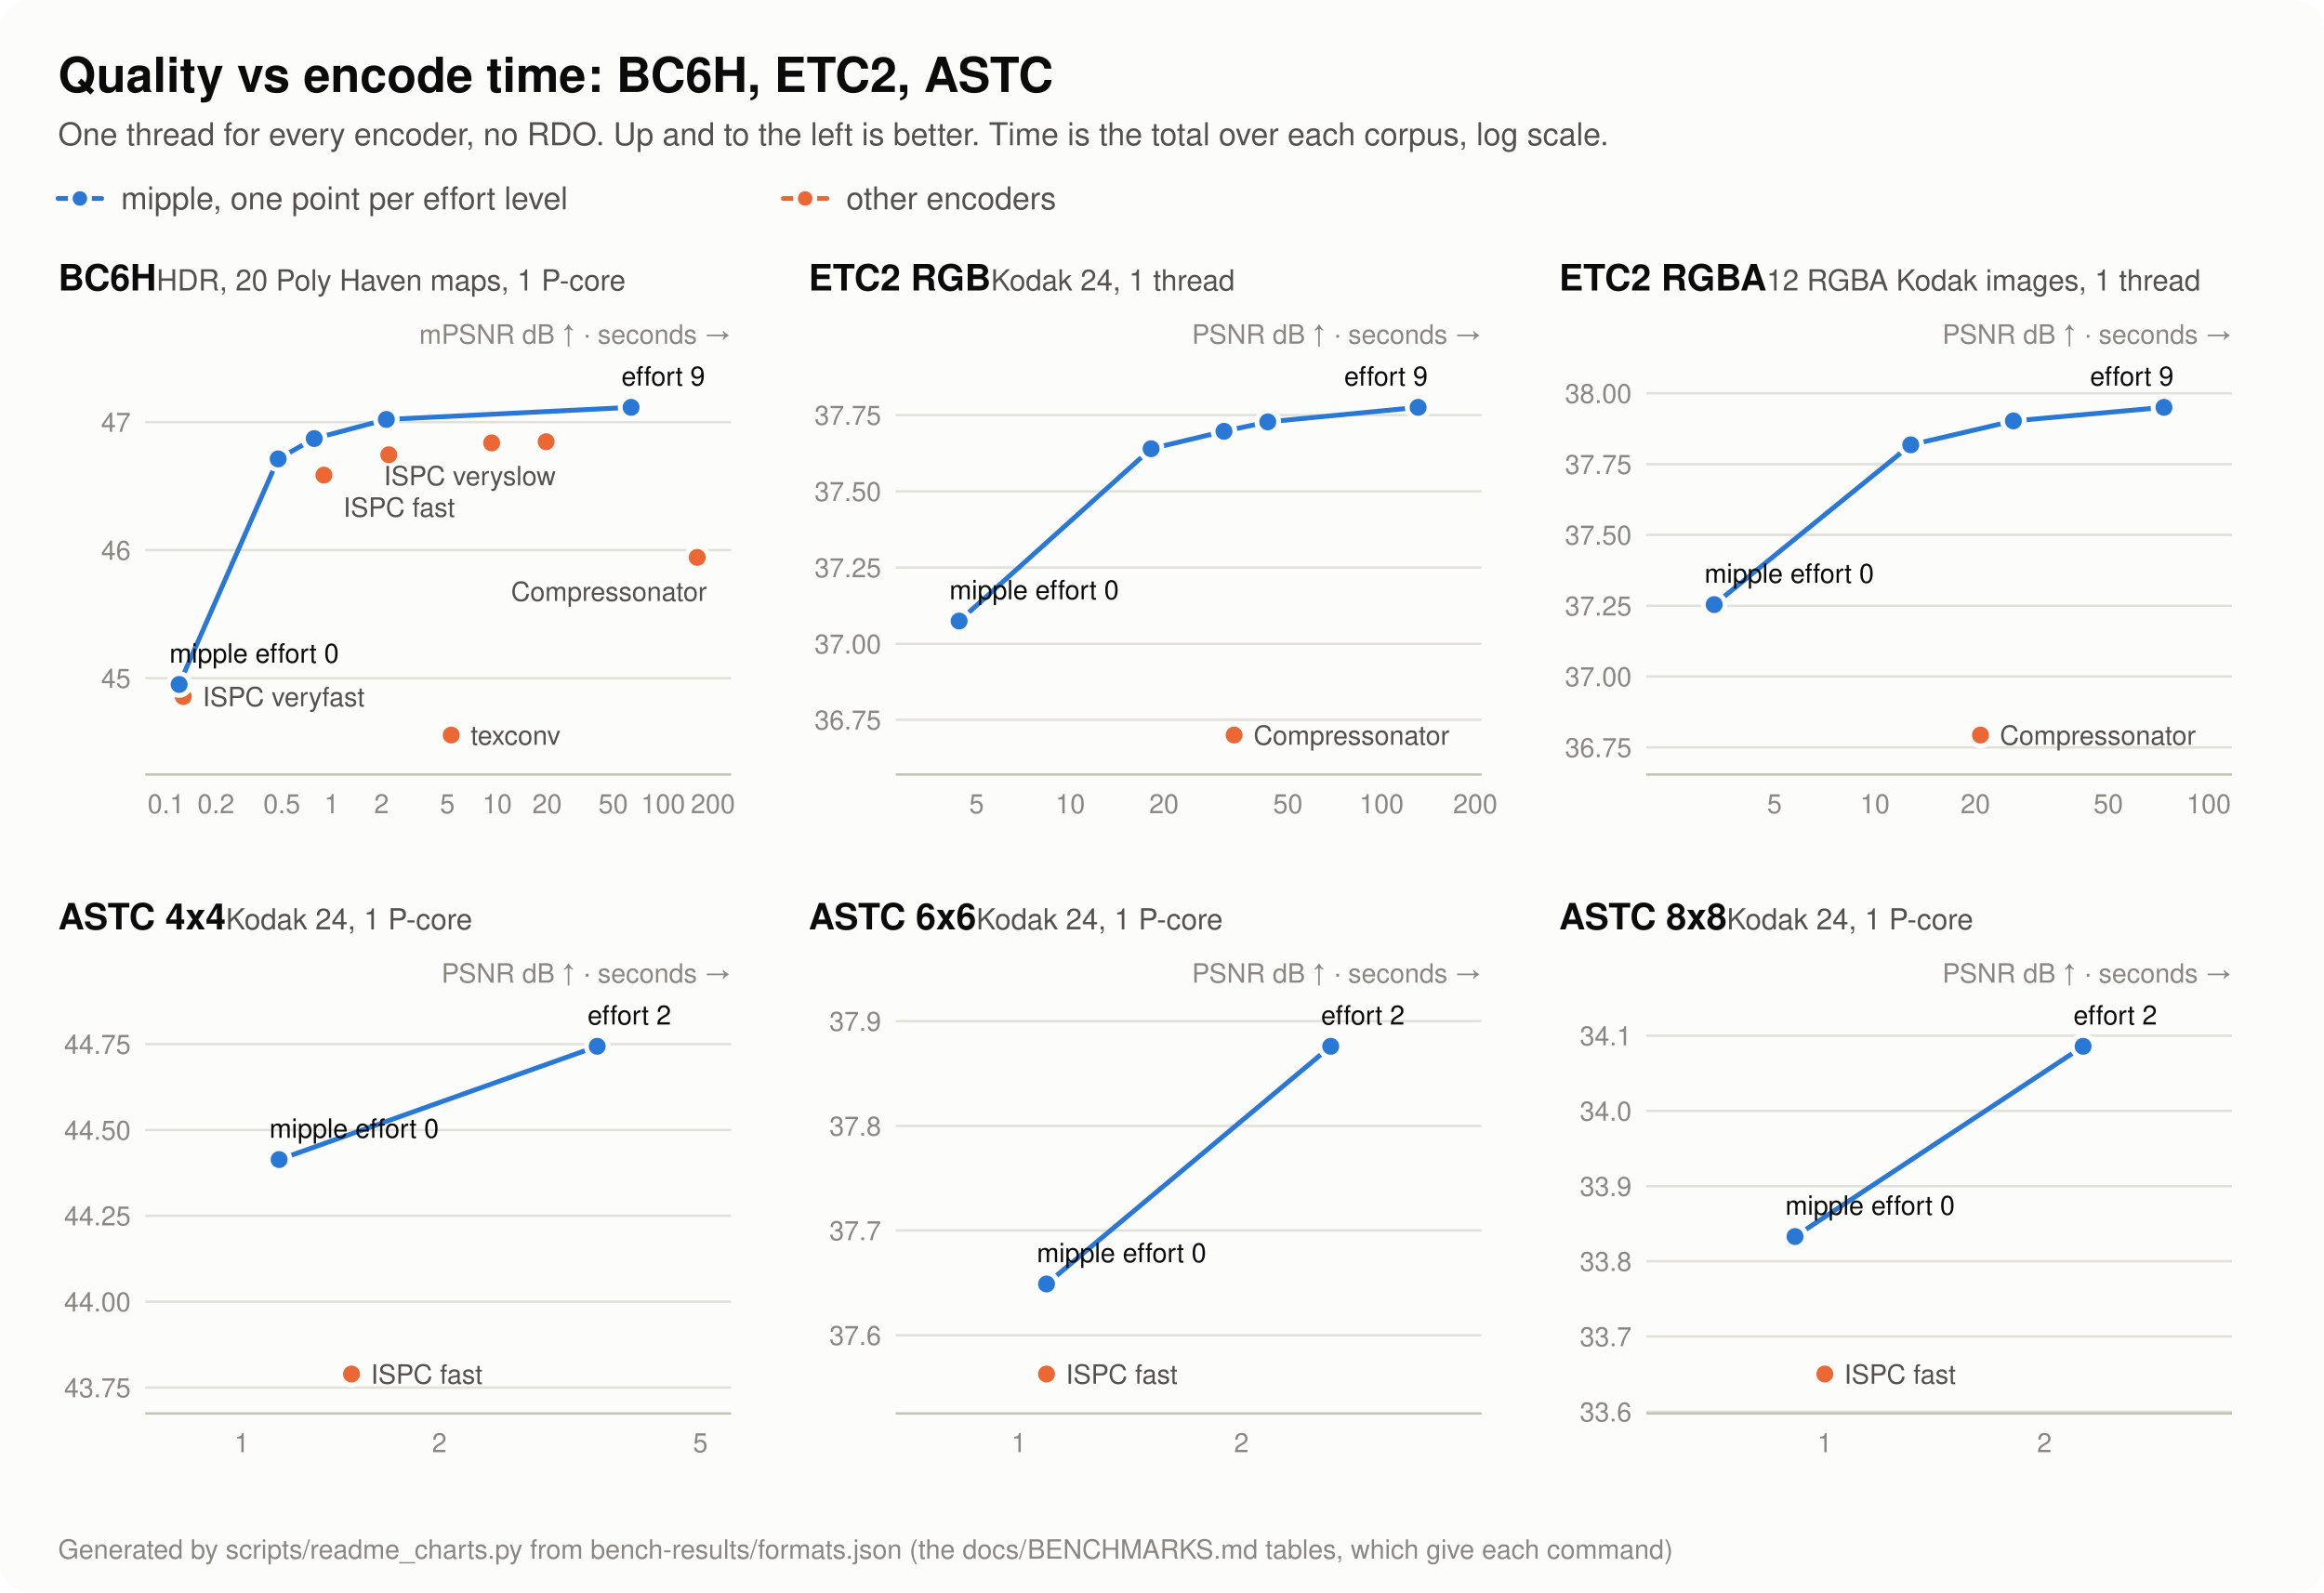
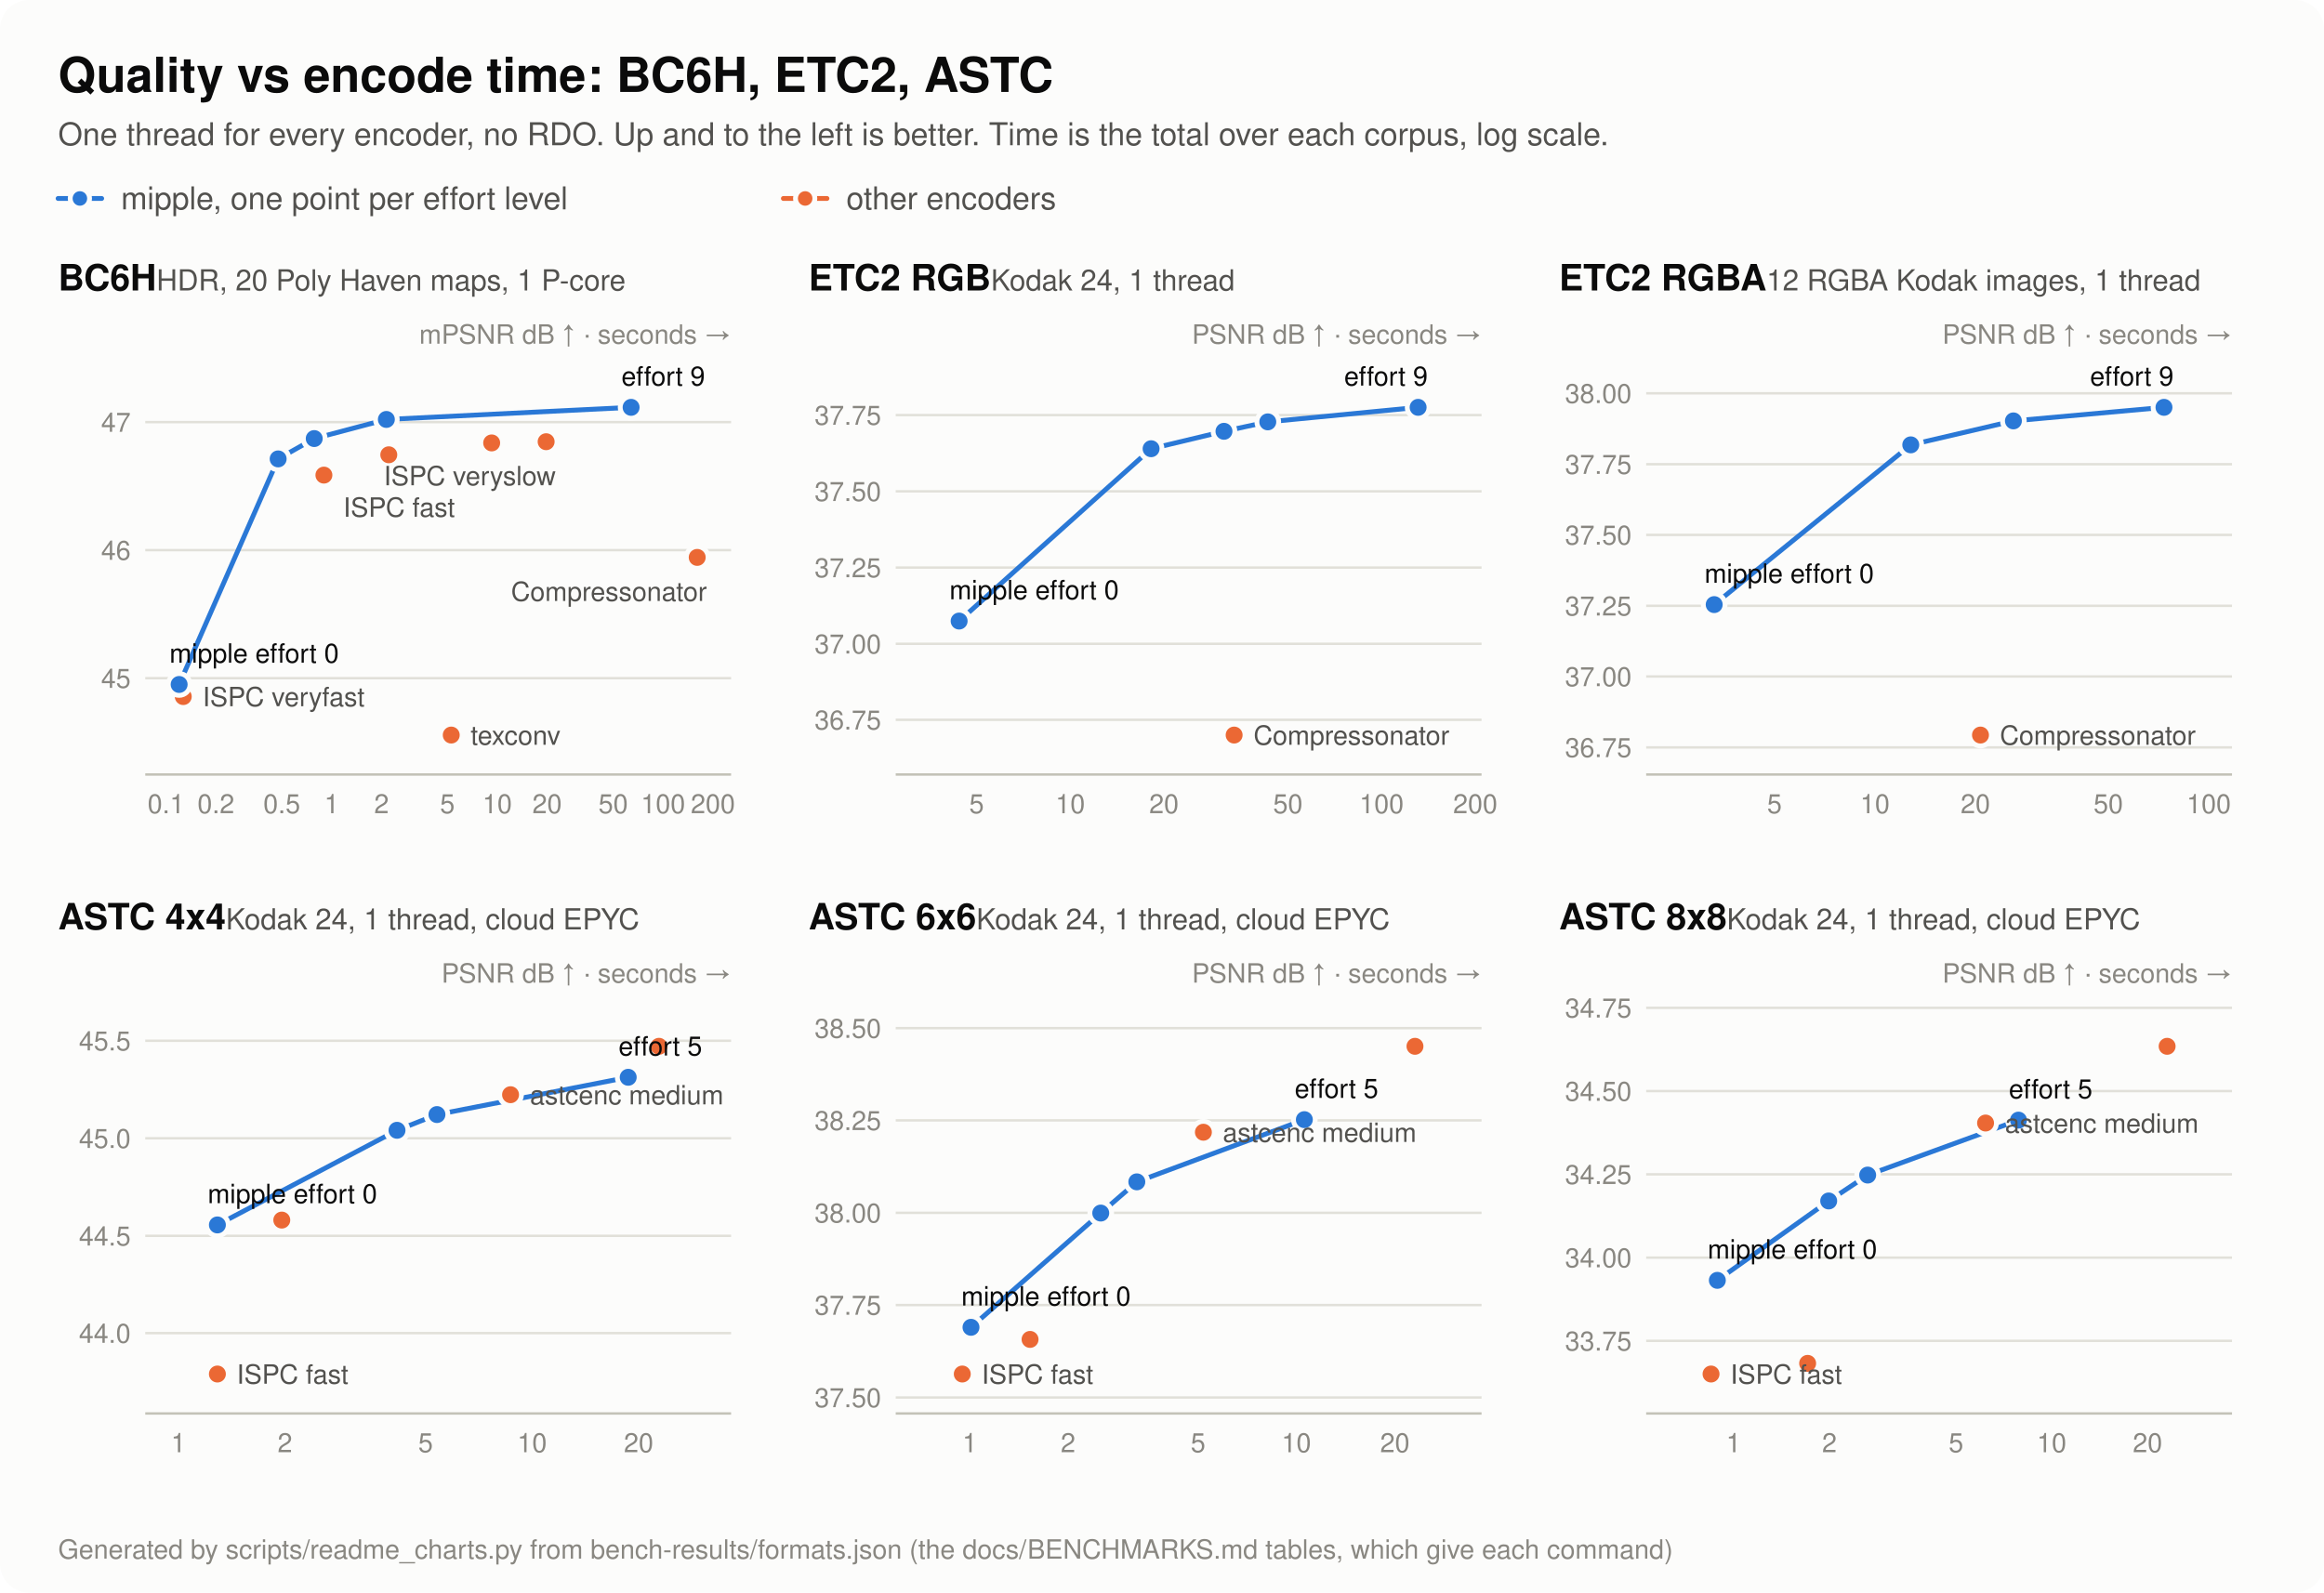
<svg xmlns="http://www.w3.org/2000/svg" width="960" height="658" viewBox="0 0 960 658" role="img" aria-labelledby="t d">
  <style>
  .bg { fill: #fcfcfb; } .ink { fill: #0b0b0b; } .ink2 { fill: #52514e; } .mute { fill: #898781; }
  .grid { stroke: #e1e0d9; } .axis { stroke: #c3c2b7; } .ring { stroke: #fcfcfb; }
  .s0 { stroke: #2a78d6; } .f0 { fill: #2a78d6; }
  .s1 { stroke: #eb6834; } .f1 { fill: #eb6834; }
  .s2 { stroke: #1baf7a; } .f2 { fill: #1baf7a; }
  .s3 { stroke: #8a5cd6; } .f3 { fill: #8a5cd6; }
  .good { fill: #006300; } .wh { stroke: #52514e; }
  @media (prefers-color-scheme: dark) {
    .bg { fill: #1a1a19; } .ink { fill: #f0efec; } .ink2 { fill: #c3c2b7; }
    .grid { stroke: #2c2c2a; } .axis { stroke: #383835; } .ring { stroke: #1a1a19; }
    .s0 { stroke: #3987e5; } .f0 { fill: #3987e5; }
    .s1 { stroke: #d95926; } .f1 { fill: #d95926; }
    .s2 { stroke: #199e70; } .f2 { fill: #199e70; }
    .s3 { stroke: #9d78ea; } .f3 { fill: #9d78ea; }
    .good { fill: #0ca30c; } .wh { stroke: #c3c2b7; }
  }
  text { font-family: system-ui, -apple-system, "Segoe UI", Helvetica, Arial, sans-serif; }
  .num { font-variant-numeric: tabular-nums; }
</style>
  <rect class="bg" width="960" height="658" rx="12" />
  <text class="ink" x="24" y="38" font-size="20" font-weight="600">Quality vs encode time: BC6H, ETC2, ASTC</text>
  <text class="ink2" x="24" y="60" font-size="13">One thread for every encoder, no RDO. Up and to the left is better. Time is the total over each corpus, log scale.</text>
  <line class="s0" x1="24" y1="82" x2="42" y2="82" stroke-width="2" stroke-linecap="round" />
  <circle class="f0 ring" cx="33" cy="82" r="4" stroke-width="2" />
  <text class="ink2" x="50" y="86.5" font-size="13">mipple, one point per effort level</text>
  <line class="s1" x1="323.6" y1="82" x2="341.6" y2="82" stroke-width="2" stroke-linecap="round" />
  <circle class="f1 ring" cx="332.6" cy="82" r="4" stroke-width="2" />
  <text class="ink2" x="349.6" y="86.5" font-size="13">other encoders</text>
  <text class="ink" x="24" y="120" font-size="15" font-weight="600">BC6H<tspan class="ink2" font-weight="400" font-size="12">  HDR, 20 Poly Haven maps, 1 P-core</tspan>
  </text>
  <line class="grid" x1="60" x2="302" y1="280.2" y2="280.2" stroke-width="1" />
  <text class="mute num" x="54" y="284.2" font-size="11" text-anchor="end">45</text>
  <line class="grid" x1="60" x2="302" y1="227.3" y2="227.3" stroke-width="1" />
  <text class="mute num" x="54" y="231.3" font-size="11" text-anchor="end">46</text>
  <line class="grid" x1="60" x2="302" y1="174.4" y2="174.4" stroke-width="1" />
  <text class="mute num" x="54" y="178.4" font-size="11" text-anchor="end">47</text>
  <text class="mute num" x="68.6" y="336" font-size="11" text-anchor="middle">0.1</text>
  <text class="mute num" x="89.2" y="336" font-size="11" text-anchor="middle">0.2</text>
  <text class="mute num" x="116.4" y="336" font-size="11" text-anchor="middle">0.5</text>
  <text class="mute num" x="137.0" y="336" font-size="11" text-anchor="middle">1</text>
  <text class="mute num" x="157.6" y="336" font-size="11" text-anchor="middle">2</text>
  <text class="mute num" x="184.8" y="336" font-size="11" text-anchor="middle">5</text>
  <text class="mute num" x="205.4" y="336" font-size="11" text-anchor="middle">10</text>
  <text class="mute num" x="226.0" y="336" font-size="11" text-anchor="middle">20</text>
  <text class="mute num" x="253.3" y="336" font-size="11" text-anchor="middle">50</text>
  <text class="mute num" x="273.9" y="336" font-size="11" text-anchor="middle">100</text>
  <text class="mute num" x="294.5" y="336" font-size="11" text-anchor="middle">200</text>
  <line class="axis" x1="60" x2="302" y1="320" y2="320" stroke-width="1" />
  <text class="mute" x="302" y="142" font-size="11" text-anchor="end">mPSNR dB ↑ · seconds →</text>
  <path class="s0" d="M74.0,282.8 L114.9,189.6 L129.8,181.2 L159.6,173.3 L260.7,168.3" fill="none" stroke-width="2" stroke-linejoin="round" stroke-linecap="round" />
  <circle class="f1 ring" cx="75.7" cy="287.8" r="4.5" stroke-width="2" />
  <circle class="f1 ring" cx="133.8" cy="196.3" r="4.5" stroke-width="2" />
  <circle class="f1 ring" cx="160.6" cy="187.9" r="4.5" stroke-width="2" />
  <circle class="f1 ring" cx="203.1" cy="183.0" r="4.5" stroke-width="2" />
  <circle class="f1 ring" cx="225.6" cy="182.5" r="4.5" stroke-width="2" />
  <circle class="f1 ring" cx="186.4" cy="303.7" r="4.5" stroke-width="2" />
  <circle class="f1 ring" cx="288.0" cy="230.3" r="4.5" stroke-width="2" />
  <circle class="f0 ring" cx="74.0" cy="282.8" r="4.5" stroke-width="2" />
  <circle class="f0 ring" cx="114.9" cy="189.6" r="4.5" stroke-width="2" />
  <circle class="f0 ring" cx="129.8" cy="181.2" r="4.5" stroke-width="2" />
  <circle class="f0 ring" cx="159.6" cy="173.3" r="4.5" stroke-width="2" />
  <circle class="f0 ring" cx="260.7" cy="168.3" r="4.5" stroke-width="2" />
  <text class="ink" x="256.7" y="159.3" font-size="11">effort 9</text>
  <text class="ink2" x="229.6" y="200.5" font-size="11" text-anchor="end">ISPC veryslow</text>
  <text class="ink2" x="141.8" y="213.5" font-size="11">ISPC fast</text>
  <text class="ink2" x="292.0" y="248.3" font-size="11" text-anchor="end">Compressonator</text>
  <text class="ink" x="70.0" y="273.8" font-size="11">mipple effort 0</text>
  <text class="ink2" x="83.7" y="291.8" font-size="11">ISPC veryfast</text>
  <text class="ink2" x="194.4" y="307.7" font-size="11">texconv</text>
  <text class="ink" x="334" y="120" font-size="15" font-weight="600">ETC2 RGB<tspan class="ink2" font-weight="400" font-size="12">  Kodak 24, 1 thread</tspan>
  </text>
  <line class="grid" x1="370" x2="612" y1="297.4" y2="297.4" stroke-width="1" />
  <text class="mute num" x="364" y="301.4" font-size="11" text-anchor="end">36.75</text>
  <line class="grid" x1="370" x2="612" y1="266.0" y2="266.0" stroke-width="1" />
  <text class="mute num" x="364" y="270.0" font-size="11" text-anchor="end">37.00</text>
  <line class="grid" x1="370" x2="612" y1="234.5" y2="234.5" stroke-width="1" />
  <text class="mute num" x="364" y="238.5" font-size="11" text-anchor="end">37.25</text>
  <line class="grid" x1="370" x2="612" y1="203.0" y2="203.0" stroke-width="1" />
  <text class="mute num" x="364" y="207.0" font-size="11" text-anchor="end">37.50</text>
  <line class="grid" x1="370" x2="612" y1="171.5" y2="171.5" stroke-width="1" />
  <text class="mute num" x="364" y="175.5" font-size="11" text-anchor="end">37.75</text>
  <text class="mute num" x="403.4" y="336" font-size="11" text-anchor="middle">5</text>
  <text class="mute num" x="442.1" y="336" font-size="11" text-anchor="middle">10</text>
  <text class="mute num" x="480.8" y="336" font-size="11" text-anchor="middle">20</text>
  <text class="mute num" x="532.0" y="336" font-size="11" text-anchor="middle">50</text>
  <text class="mute num" x="570.7" y="336" font-size="11" text-anchor="middle">100</text>
  <text class="mute num" x="609.4" y="336" font-size="11" text-anchor="middle">200</text>
  <line class="axis" x1="370" x2="612" y1="320" y2="320" stroke-width="1" />
  <text class="mute" x="612" y="142" font-size="11" text-anchor="end">PSNR dB ↑ · seconds →</text>
  <path class="s0" d="M396.2,256.6 L475.5,185.4 L505.6,178.2 L523.7,174.3 L585.8,168.3" fill="none" stroke-width="2" stroke-linejoin="round" stroke-linecap="round" />
  <circle class="f1 ring" cx="509.8" cy="303.7" r="4.5" stroke-width="2" />
  <circle class="f0 ring" cx="396.2" cy="256.6" r="4.5" stroke-width="2" />
  <circle class="f0 ring" cx="475.5" cy="185.4" r="4.5" stroke-width="2" />
  <circle class="f0 ring" cx="505.6" cy="178.2" r="4.5" stroke-width="2" />
  <circle class="f0 ring" cx="523.7" cy="174.3" r="4.5" stroke-width="2" />
  <circle class="f0 ring" cx="585.8" cy="168.3" r="4.5" stroke-width="2" />
  <text class="ink" x="589.8" y="159.3" font-size="11" text-anchor="end">effort 9</text>
  <text class="ink" x="392.2" y="247.6" font-size="11">mipple effort 0</text>
  <text class="ink2" x="517.8" y="307.7" font-size="11">Compressonator</text>
  <text class="ink" x="644" y="120" font-size="15" font-weight="600">ETC2 RGBA<tspan class="ink2" font-weight="400" font-size="12">  12 RGBA Kodak images, 1 thread</tspan>
  </text>
  <line class="grid" x1="680" x2="922" y1="308.8" y2="308.8" stroke-width="1" />
  <text class="mute num" x="674" y="312.8" font-size="11" text-anchor="end">36.75</text>
  <line class="grid" x1="680" x2="922" y1="279.5" y2="279.5" stroke-width="1" />
  <text class="mute num" x="674" y="283.5" font-size="11" text-anchor="end">37.00</text>
  <line class="grid" x1="680" x2="922" y1="250.3" y2="250.3" stroke-width="1" />
  <text class="mute num" x="674" y="254.3" font-size="11" text-anchor="end">37.25</text>
  <line class="grid" x1="680" x2="922" y1="221.0" y2="221.0" stroke-width="1" />
  <text class="mute num" x="674" y="225.0" font-size="11" text-anchor="end">37.50</text>
  <line class="grid" x1="680" x2="922" y1="191.8" y2="191.8" stroke-width="1" />
  <text class="mute num" x="674" y="195.8" font-size="11" text-anchor="end">37.75</text>
  <line class="grid" x1="680" x2="922" y1="162.5" y2="162.5" stroke-width="1" />
  <text class="mute num" x="674" y="166.5" font-size="11" text-anchor="end">38.00</text>
  <text class="mute num" x="733.0" y="336" font-size="11" text-anchor="middle">5</text>
  <text class="mute num" x="774.5" y="336" font-size="11" text-anchor="middle">10</text>
  <text class="mute num" x="816.0" y="336" font-size="11" text-anchor="middle">20</text>
  <text class="mute num" x="870.9" y="336" font-size="11" text-anchor="middle">50</text>
  <text class="mute num" x="912.4" y="336" font-size="11" text-anchor="middle">100</text>
  <line class="axis" x1="680" x2="922" y1="320" y2="320" stroke-width="1" />
  <text class="mute" x="922" y="142" font-size="11" text-anchor="end">PSNR dB ↑ · seconds →</text>
  <path class="s0" d="M708.1,249.8 L789.3,183.8 L831.7,173.9 L893.9,168.3" fill="none" stroke-width="2" stroke-linejoin="round" stroke-linecap="round" />
  <circle class="f1 ring" cx="818.1" cy="303.7" r="4.5" stroke-width="2" />
  <circle class="f0 ring" cx="708.1" cy="249.8" r="4.5" stroke-width="2" />
  <circle class="f0 ring" cx="789.3" cy="183.8" r="4.5" stroke-width="2" />
  <circle class="f0 ring" cx="831.7" cy="173.9" r="4.5" stroke-width="2" />
  <circle class="f0 ring" cx="893.9" cy="168.3" r="4.5" stroke-width="2" />
  <text class="ink" x="897.9" y="159.3" font-size="11" text-anchor="end">effort 9</text>
  <text class="ink" x="704.1" y="240.8" font-size="11">mipple effort 0</text>
  <text class="ink2" x="826.1" y="307.7" font-size="11">Compressonator</text>
-   <text class="ink" x="24" y="384" font-size="15" font-weight="600">ASTC 4x4<tspan class="ink2" font-weight="400" font-size="12">  Kodak 24, 1 P-core</tspan>
-   </text>
-   <line class="grid" x1="60" x2="302" y1="573.3" y2="573.3" stroke-width="1" />
-   <text class="mute num" x="54" y="577.3" font-size="11" text-anchor="end">43.75</text>
-   <line class="grid" x1="60" x2="302" y1="537.8" y2="537.8" stroke-width="1" />
-   <text class="mute num" x="54" y="541.8" font-size="11" text-anchor="end">44.00</text>
-   <line class="grid" x1="60" x2="302" y1="502.3" y2="502.3" stroke-width="1" />
-   <text class="mute num" x="54" y="506.3" font-size="11" text-anchor="end">44.25</text>
-   <line class="grid" x1="60" x2="302" y1="466.9" y2="466.9" stroke-width="1" />
-   <text class="mute num" x="54" y="470.9" font-size="11" text-anchor="end">44.50</text>
-   <line class="grid" x1="60" x2="302" y1="431.4" y2="431.4" stroke-width="1" />
-   <text class="mute num" x="54" y="435.4" font-size="11" text-anchor="end">44.75</text>
-   <text class="mute num" x="99.9" y="600" font-size="11" text-anchor="middle">1</text>
-   <text class="mute num" x="181.5" y="600" font-size="11" text-anchor="middle">2</text>
-   <text class="mute num" x="289.3" y="600" font-size="11" text-anchor="middle">5</text>
+   <text class="ink" x="24" y="384" font-size="15" font-weight="600">ASTC 4x4<tspan class="ink2" font-weight="400" font-size="12">  Kodak 24, 1 thread, cloud EPYC</tspan>
+   </text>
+   <line class="grid" x1="60" x2="302" y1="550.8" y2="550.8" stroke-width="1" />
+   <text class="mute num" x="54" y="554.8" font-size="11" text-anchor="end">44.0</text>
+   <line class="grid" x1="60" x2="302" y1="510.6" y2="510.6" stroke-width="1" />
+   <text class="mute num" x="54" y="514.6" font-size="11" text-anchor="end">44.5</text>
+   <line class="grid" x1="60" x2="302" y1="470.3" y2="470.3" stroke-width="1" />
+   <text class="mute num" x="54" y="474.3" font-size="11" text-anchor="end">45.0</text>
+   <line class="grid" x1="60" x2="302" y1="430.0" y2="430.0" stroke-width="1" />
+   <text class="mute num" x="54" y="434.0" font-size="11" text-anchor="end">45.5</text>
+   <text class="mute num" x="73.7" y="600" font-size="11" text-anchor="middle">1</text>
+   <text class="mute num" x="117.7" y="600" font-size="11" text-anchor="middle">2</text>
+   <text class="mute num" x="175.8" y="600" font-size="11" text-anchor="middle">5</text>
+   <text class="mute num" x="219.8" y="600" font-size="11" text-anchor="middle">10</text>
+   <text class="mute num" x="263.8" y="600" font-size="11" text-anchor="middle">20</text>
  <line class="axis" x1="60" x2="302" y1="584" y2="584" stroke-width="1" />
  <text class="mute" x="302" y="406" font-size="11" text-anchor="end">PSNR dB ↑ · seconds →</text>
-   <path class="s0" d="M115.3,479.1 L246.7,432.3" fill="none" stroke-width="2" stroke-linejoin="round" stroke-linecap="round" />
-   <circle class="f1 ring" cx="145.2" cy="567.7" r="4.5" stroke-width="2" />
-   <circle class="f0 ring" cx="115.3" cy="479.1" r="4.5" stroke-width="2" />
-   <circle class="f0 ring" cx="246.7" cy="432.3" r="4.5" stroke-width="2" />
-   <text class="ink" x="242.7" y="423.3" font-size="11">effort 2</text>
-   <text class="ink" x="111.3" y="470.1" font-size="11">mipple effort 0</text>
-   <text class="ink2" x="153.2" y="571.7" font-size="11">ISPC fast</text>
-   <text class="ink" x="334" y="384" font-size="15" font-weight="600">ASTC 6x6<tspan class="ink2" font-weight="400" font-size="12">  Kodak 24, 1 P-core</tspan>
-   </text>
-   <line class="grid" x1="370" x2="612" y1="551.7" y2="551.7" stroke-width="1" />
-   <text class="mute num" x="364" y="555.7" font-size="11" text-anchor="end">37.6</text>
-   <line class="grid" x1="370" x2="612" y1="508.4" y2="508.4" stroke-width="1" />
-   <text class="mute num" x="364" y="512.4" font-size="11" text-anchor="end">37.7</text>
-   <line class="grid" x1="370" x2="612" y1="465.2" y2="465.2" stroke-width="1" />
-   <text class="mute num" x="364" y="469.2" font-size="11" text-anchor="end">37.8</text>
-   <line class="grid" x1="370" x2="612" y1="421.9" y2="421.9" stroke-width="1" />
-   <text class="mute num" x="364" y="425.9" font-size="11" text-anchor="end">37.9</text>
-   <text class="mute num" x="420.9" y="600" font-size="11" text-anchor="middle">1</text>
-   <text class="mute num" x="512.8" y="600" font-size="11" text-anchor="middle">2</text>
+   <path class="s0" d="M89.8,506.1 L164.0,467.0 L180.5,460.5 L259.5,445.1" fill="none" stroke-width="2" stroke-linejoin="round" stroke-linecap="round" />
+   <circle class="f1 ring" cx="89.8" cy="567.7" r="4.5" stroke-width="2" />
+   <circle class="f1 ring" cx="116.4" cy="504.1" r="4.5" stroke-width="2" />
+   <circle class="f1 ring" cx="210.9" cy="452.3" r="4.5" stroke-width="2" />
+   <circle class="f1 ring" cx="272.2" cy="432.3" r="4.5" stroke-width="2" />
+   <circle class="f0 ring" cx="89.8" cy="506.1" r="4.5" stroke-width="2" />
+   <circle class="f0 ring" cx="164.0" cy="467.0" r="4.5" stroke-width="2" />
+   <circle class="f0 ring" cx="180.5" cy="460.5" r="4.5" stroke-width="2" />
+   <circle class="f0 ring" cx="259.5" cy="445.1" r="4.5" stroke-width="2" />
+   <text class="ink" x="255.5" y="436.1" font-size="11">effort 5</text>
+   <text class="ink2" x="218.9" y="456.3" font-size="11">astcenc medium</text>
+   <text class="ink" x="85.8" y="497.1" font-size="11">mipple effort 0</text>
+   <text class="ink2" x="97.8" y="571.7" font-size="11">ISPC fast</text>
+   <text class="ink" x="334" y="384" font-size="15" font-weight="600">ASTC 6x6<tspan class="ink2" font-weight="400" font-size="12">  Kodak 24, 1 thread, cloud EPYC</tspan>
+   </text>
+   <line class="grid" x1="370" x2="612" y1="577.4" y2="577.4" stroke-width="1" />
+   <text class="mute num" x="364" y="581.4" font-size="11" text-anchor="end">37.50</text>
+   <line class="grid" x1="370" x2="612" y1="539.2" y2="539.2" stroke-width="1" />
+   <text class="mute num" x="364" y="543.2" font-size="11" text-anchor="end">37.75</text>
+   <line class="grid" x1="370" x2="612" y1="501.1" y2="501.1" stroke-width="1" />
+   <text class="mute num" x="364" y="505.1" font-size="11" text-anchor="end">38.00</text>
+   <line class="grid" x1="370" x2="612" y1="462.9" y2="462.9" stroke-width="1" />
+   <text class="mute num" x="364" y="466.9" font-size="11" text-anchor="end">38.25</text>
+   <line class="grid" x1="370" x2="612" y1="424.8" y2="424.8" stroke-width="1" />
+   <text class="mute num" x="364" y="428.8" font-size="11" text-anchor="end">38.50</text>
+   <text class="mute num" x="400.6" y="600" font-size="11" text-anchor="middle">1</text>
+   <text class="mute num" x="441.2" y="600" font-size="11" text-anchor="middle">2</text>
+   <text class="mute num" x="494.9" y="600" font-size="11" text-anchor="middle">5</text>
+   <text class="mute num" x="535.5" y="600" font-size="11" text-anchor="middle">10</text>
+   <text class="mute num" x="576.2" y="600" font-size="11" text-anchor="middle">20</text>
  <line class="axis" x1="370" x2="612" y1="584" y2="584" stroke-width="1" />
  <text class="mute" x="612" y="406" font-size="11" text-anchor="end">PSNR dB ↑ · seconds →</text>
-   <path class="s0" d="M432.3,530.5 L549.7,432.3" fill="none" stroke-width="2" stroke-linejoin="round" stroke-linecap="round" />
-   <circle class="f1 ring" cx="432.3" cy="567.7" r="4.5" stroke-width="2" />
-   <circle class="f0 ring" cx="432.3" cy="530.5" r="4.5" stroke-width="2" />
-   <circle class="f0 ring" cx="549.7" cy="432.3" r="4.5" stroke-width="2" />
-   <text class="ink" x="545.7" y="423.3" font-size="11">effort 2</text>
-   <text class="ink" x="428.3" y="521.5" font-size="11">mipple effort 0</text>
-   <text class="ink2" x="440.3" y="571.7" font-size="11">ISPC fast</text>
-   <text class="ink" x="644" y="384" font-size="15" font-weight="600">ASTC 8x8<tspan class="ink2" font-weight="400" font-size="12">  Kodak 24, 1 P-core</tspan>
-   </text>
-   <line class="grid" x1="680" x2="922" y1="583.3" y2="583.3" stroke-width="1" />
-   <text class="mute num" x="674" y="587.3" font-size="11" text-anchor="end">33.6</text>
-   <line class="grid" x1="680" x2="922" y1="552.2" y2="552.2" stroke-width="1" />
-   <text class="mute num" x="674" y="556.2" font-size="11" text-anchor="end">33.7</text>
-   <line class="grid" x1="680" x2="922" y1="521.1" y2="521.1" stroke-width="1" />
-   <text class="mute num" x="674" y="525.1" font-size="11" text-anchor="end">33.8</text>
-   <line class="grid" x1="680" x2="922" y1="490.1" y2="490.1" stroke-width="1" />
-   <text class="mute num" x="674" y="494.1" font-size="11" text-anchor="end">33.9</text>
-   <line class="grid" x1="680" x2="922" y1="459.0" y2="459.0" stroke-width="1" />
-   <text class="mute num" x="674" y="463.0" font-size="11" text-anchor="end">34.0</text>
-   <line class="grid" x1="680" x2="922" y1="427.9" y2="427.9" stroke-width="1" />
-   <text class="mute num" x="674" y="431.9" font-size="11" text-anchor="end">34.1</text>
-   <text class="mute num" x="753.8" y="600" font-size="11" text-anchor="middle">1</text>
-   <text class="mute num" x="844.5" y="600" font-size="11" text-anchor="middle">2</text>
+   <path class="s0" d="M401.1,548.4 L454.7,501.2 L469.6,488.3 L538.8,462.6" fill="none" stroke-width="2" stroke-linejoin="round" stroke-linecap="round" />
+   <circle class="f1 ring" cx="397.5" cy="567.7" r="4.5" stroke-width="2" />
+   <circle class="f1 ring" cx="425.5" cy="553.4" r="4.5" stroke-width="2" />
+   <circle class="f1 ring" cx="497.1" cy="467.8" r="4.5" stroke-width="2" />
+   <circle class="f1 ring" cx="584.5" cy="432.3" r="4.5" stroke-width="2" />
+   <circle class="f0 ring" cx="401.1" cy="548.4" r="4.5" stroke-width="2" />
+   <circle class="f0 ring" cx="454.7" cy="501.2" r="4.5" stroke-width="2" />
+   <circle class="f0 ring" cx="469.6" cy="488.3" r="4.5" stroke-width="2" />
+   <circle class="f0 ring" cx="538.8" cy="462.6" r="4.5" stroke-width="2" />
+   <text class="ink" x="534.8" y="453.6" font-size="11">effort 5</text>
+   <text class="ink2" x="505.1" y="471.8" font-size="11">astcenc medium</text>
+   <text class="ink" x="397.1" y="539.4" font-size="11">mipple effort 0</text>
+   <text class="ink2" x="405.5" y="571.7" font-size="11">ISPC fast</text>
+   <text class="ink" x="644" y="384" font-size="15" font-weight="600">ASTC 8x8<tspan class="ink2" font-weight="400" font-size="12">  Kodak 24, 1 thread, cloud EPYC</tspan>
+   </text>
+   <line class="grid" x1="680" x2="922" y1="554.0" y2="554.0" stroke-width="1" />
+   <text class="mute num" x="674" y="558.0" font-size="11" text-anchor="end">33.75</text>
+   <line class="grid" x1="680" x2="922" y1="519.6" y2="519.6" stroke-width="1" />
+   <text class="mute num" x="674" y="523.6" font-size="11" text-anchor="end">34.00</text>
+   <line class="grid" x1="680" x2="922" y1="485.2" y2="485.2" stroke-width="1" />
+   <text class="mute num" x="674" y="489.2" font-size="11" text-anchor="end">34.25</text>
+   <line class="grid" x1="680" x2="922" y1="450.8" y2="450.8" stroke-width="1" />
+   <text class="mute num" x="674" y="454.8" font-size="11" text-anchor="end">34.50</text>
+   <line class="grid" x1="680" x2="922" y1="416.4" y2="416.4" stroke-width="1" />
+   <text class="mute num" x="674" y="420.4" font-size="11" text-anchor="end">34.75</text>
+   <text class="mute num" x="716.1" y="600" font-size="11" text-anchor="middle">1</text>
+   <text class="mute num" x="755.7" y="600" font-size="11" text-anchor="middle">2</text>
+   <text class="mute num" x="808.0" y="600" font-size="11" text-anchor="middle">5</text>
+   <text class="mute num" x="847.5" y="600" font-size="11" text-anchor="middle">10</text>
+   <text class="mute num" x="887.1" y="600" font-size="11" text-anchor="middle">20</text>
  <line class="axis" x1="680" x2="922" y1="584" y2="584" stroke-width="1" />
  <text class="mute" x="922" y="406" font-size="11" text-anchor="end">PSNR dB ↑ · seconds →</text>
-   <path class="s0" d="M741.5,510.9 L860.5,432.3" fill="none" stroke-width="2" stroke-linejoin="round" stroke-linecap="round" />
-   <circle class="f1 ring" cx="753.8" cy="567.7" r="4.5" stroke-width="2" />
-   <circle class="f0 ring" cx="741.5" cy="510.9" r="4.5" stroke-width="2" />
-   <circle class="f0 ring" cx="860.5" cy="432.3" r="4.5" stroke-width="2" />
-   <text class="ink" x="856.5" y="423.3" font-size="11">effort 2</text>
-   <text class="ink" x="737.5" y="501.9" font-size="11">mipple effort 0</text>
-   <text class="ink2" x="761.8" y="571.7" font-size="11">ISPC fast</text>
+   <path class="s0" d="M709.4,529.0 L755.4,496.2 L771.5,485.5 L833.8,462.8" fill="none" stroke-width="2" stroke-linejoin="round" stroke-linecap="round" />
+   <circle class="f1 ring" cx="706.8" cy="567.7" r="4.5" stroke-width="2" />
+   <circle class="f1 ring" cx="746.7" cy="563.3" r="4.5" stroke-width="2" />
+   <circle class="f1 ring" cx="820.2" cy="464.0" r="4.5" stroke-width="2" />
+   <circle class="f1 ring" cx="895.2" cy="432.3" r="4.5" stroke-width="2" />
+   <circle class="f0 ring" cx="709.4" cy="529.0" r="4.5" stroke-width="2" />
+   <circle class="f0 ring" cx="755.4" cy="496.2" r="4.5" stroke-width="2" />
+   <circle class="f0 ring" cx="771.5" cy="485.5" r="4.5" stroke-width="2" />
+   <circle class="f0 ring" cx="833.8" cy="462.8" r="4.5" stroke-width="2" />
+   <text class="ink" x="829.8" y="453.8" font-size="11">effort 5</text>
+   <text class="ink2" x="828.2" y="468.0" font-size="11">astcenc medium</text>
+   <text class="ink" x="705.4" y="520.0" font-size="11">mipple effort 0</text>
+   <text class="ink2" x="714.8" y="571.7" font-size="11">ISPC fast</text>
  <text class="mute" x="24" y="644" font-size="11">Generated by scripts/readme_charts.py from bench-results/formats.json (the docs/BENCHMARKS.md tables, which give each command)</text>
</svg>
